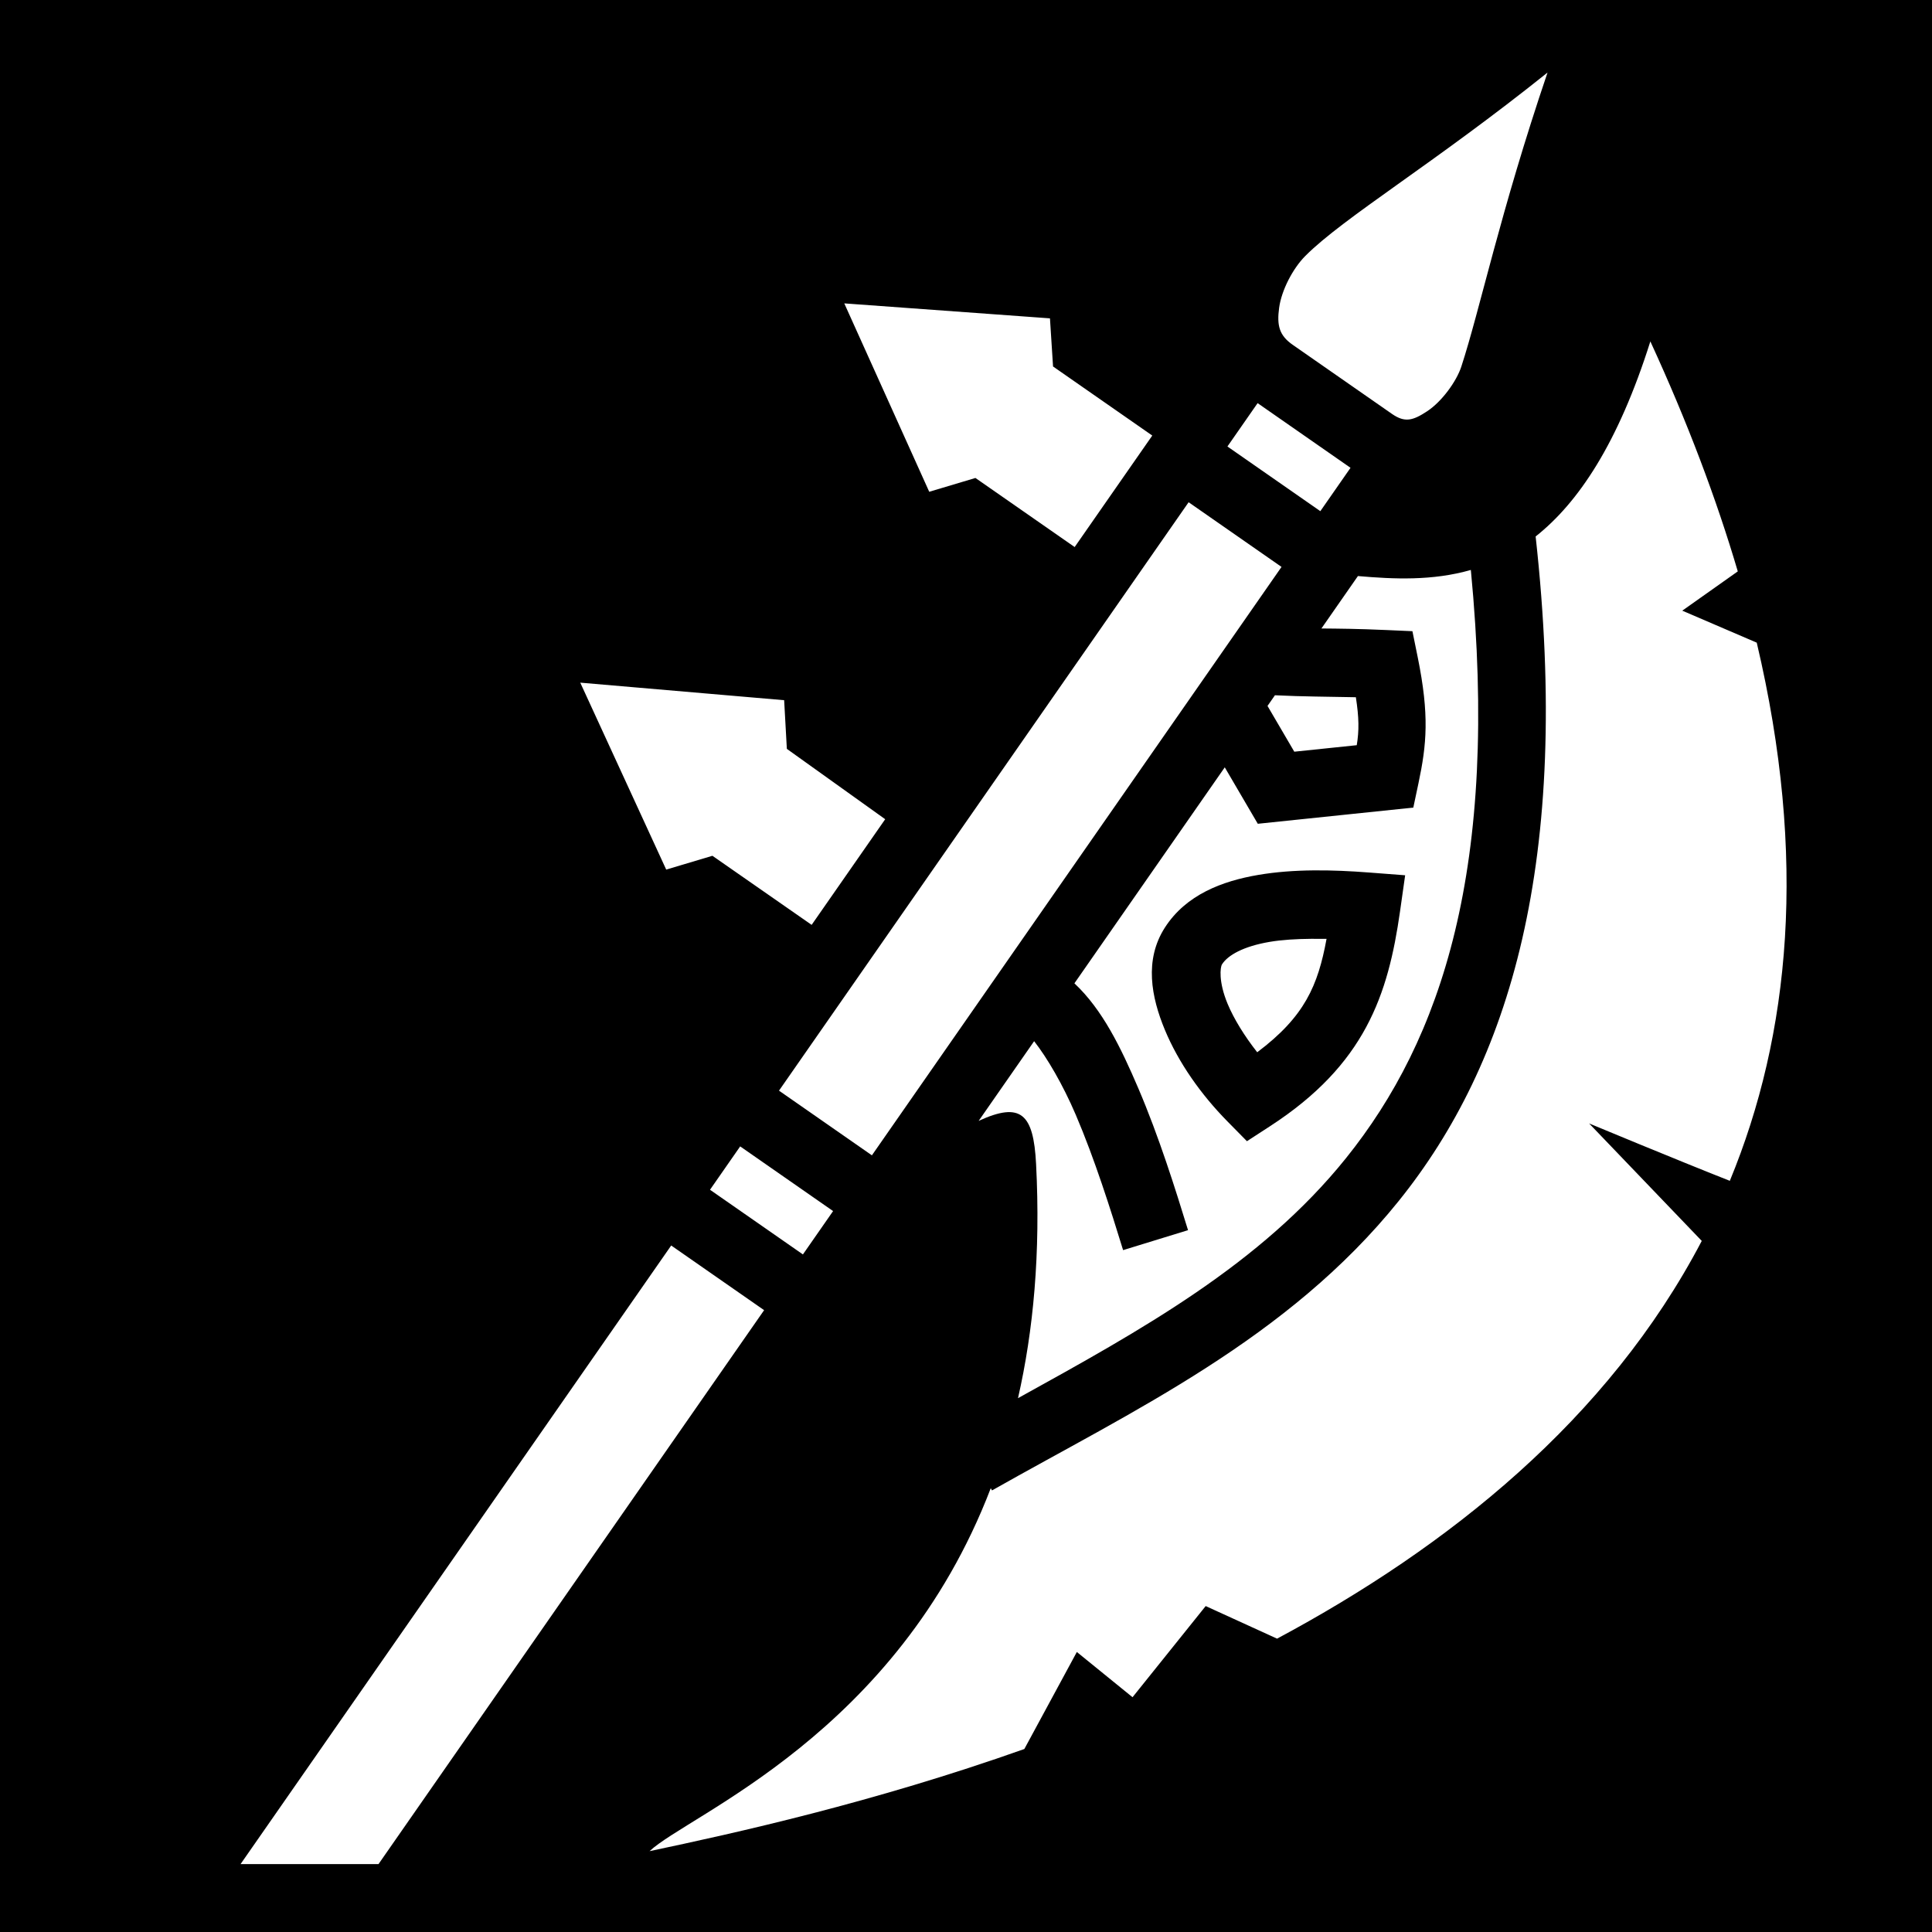
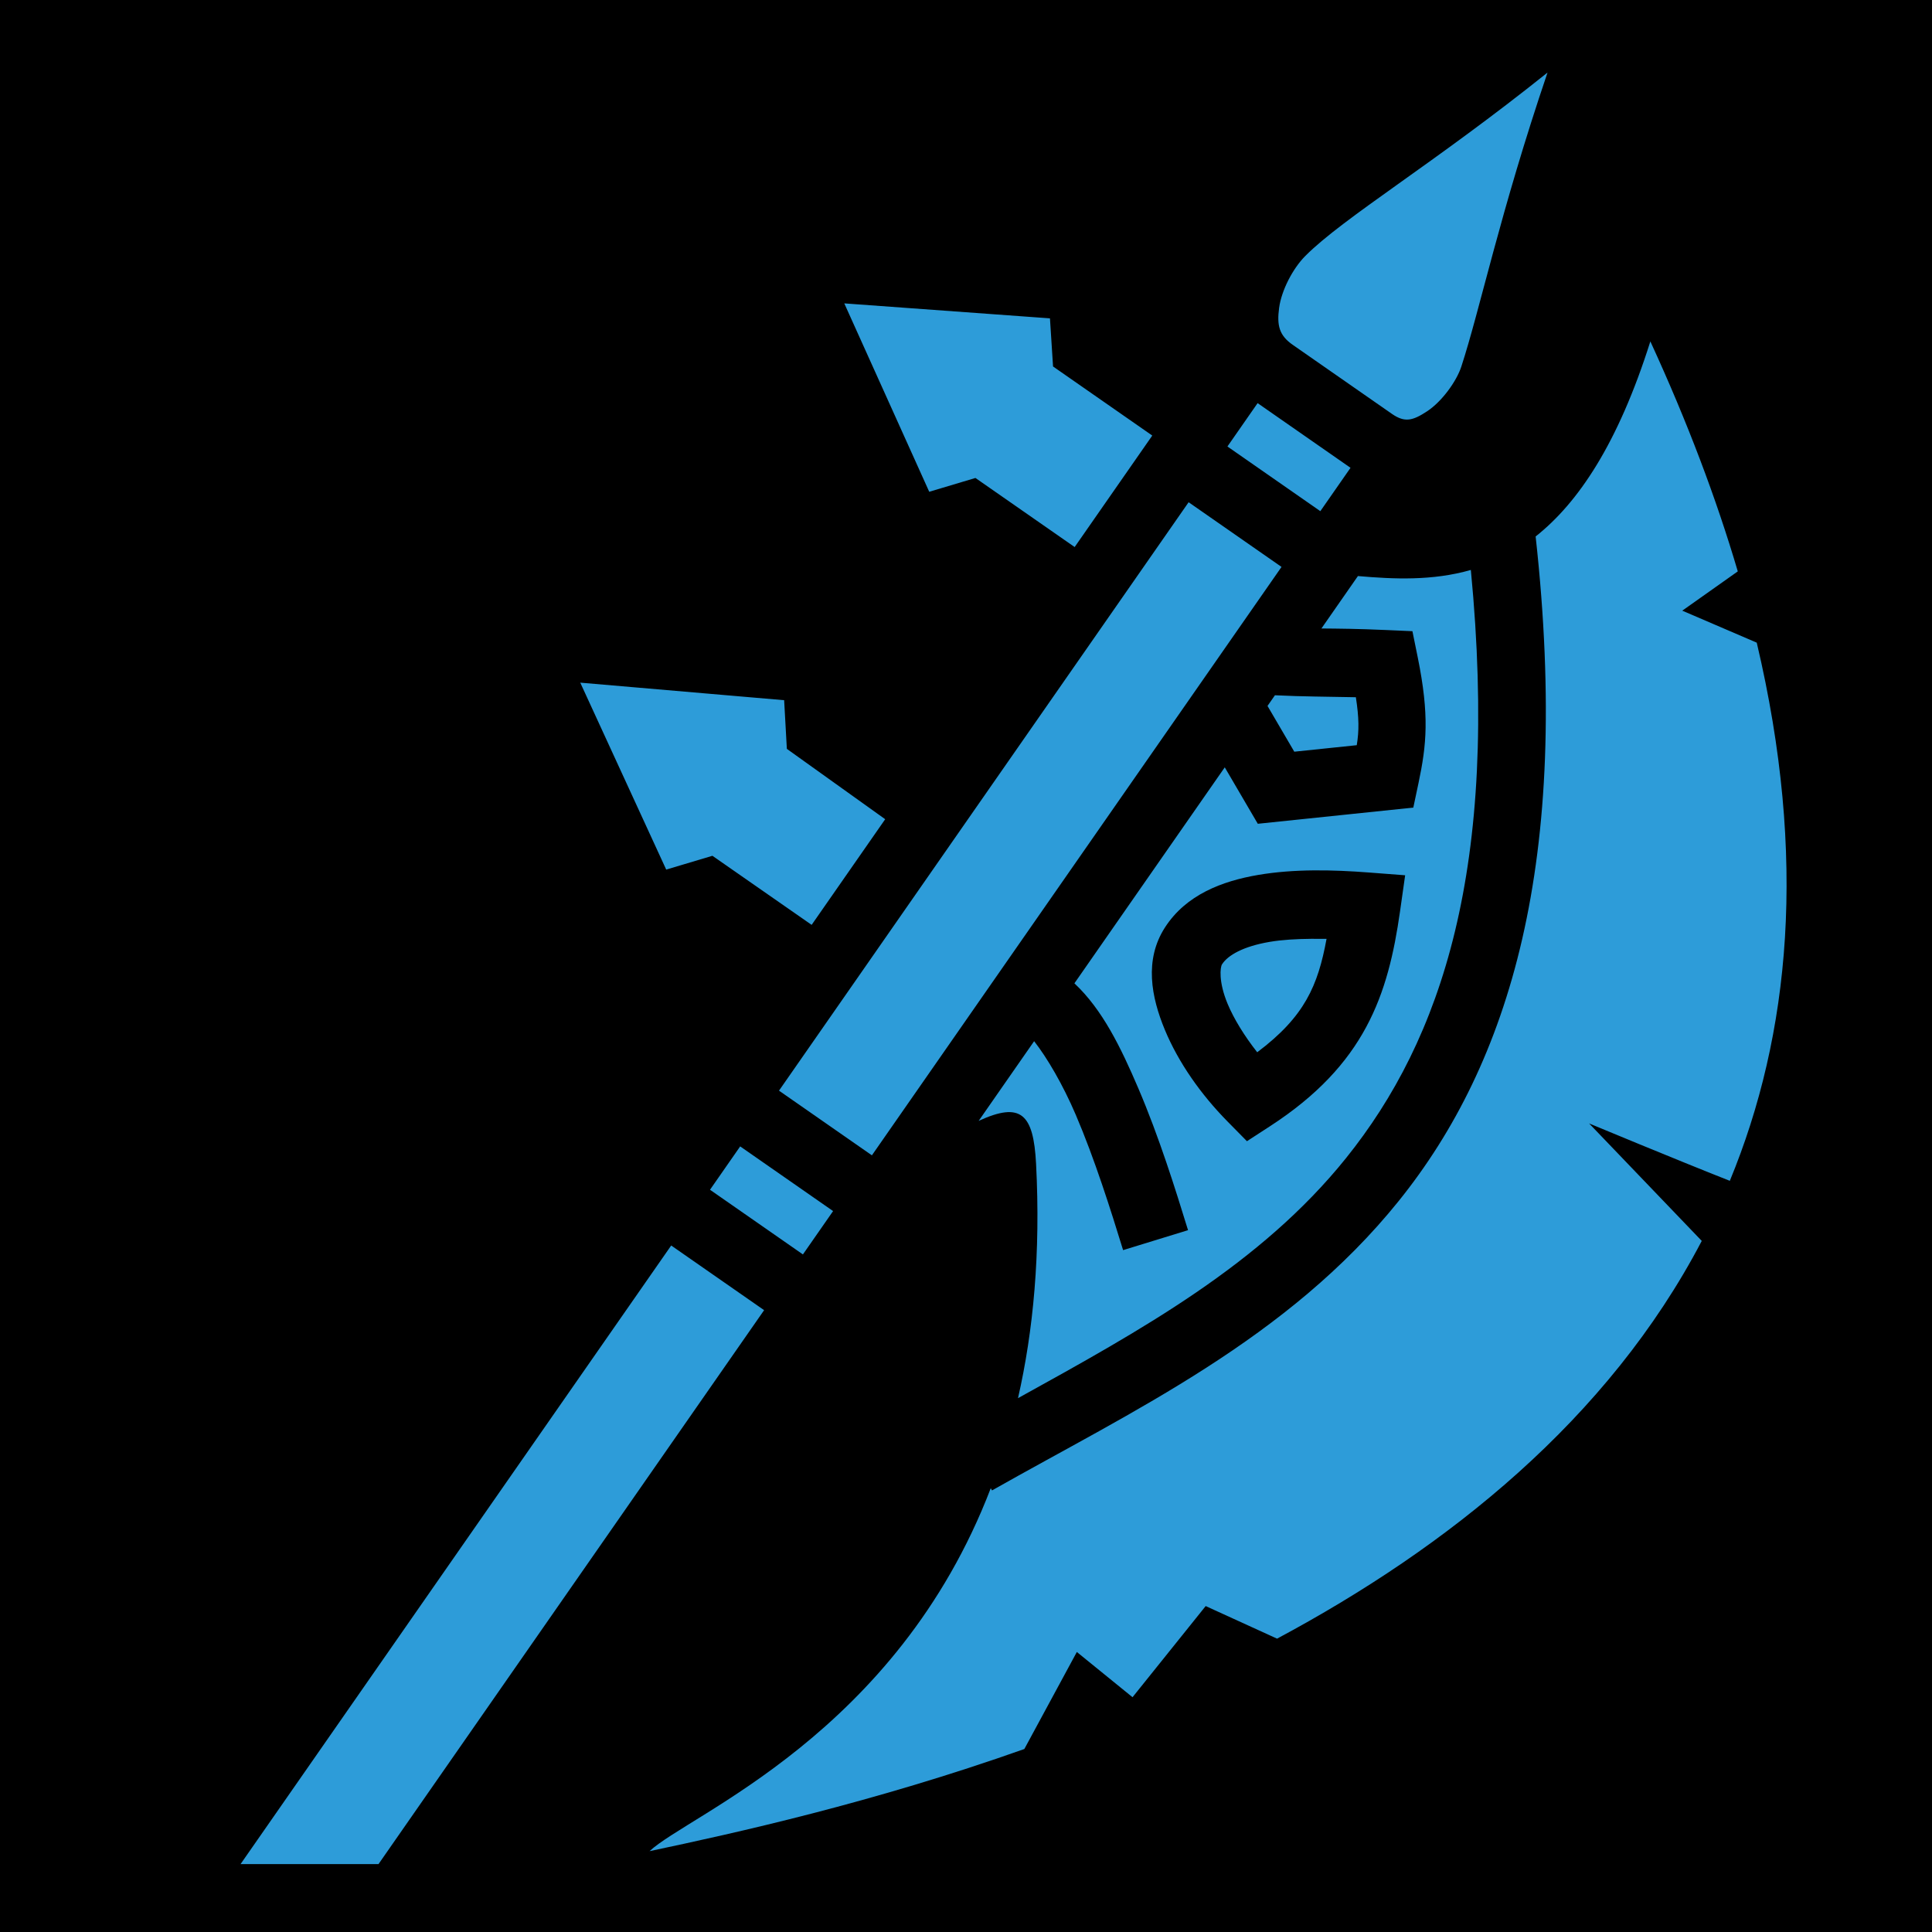
<svg xmlns="http://www.w3.org/2000/svg" viewBox="0 0 512 512">
  <path d="M0 0h512v512H0z" />
-   <path fill="#fff" d="M410.111 19.227c-30.273 24.244-54.01 38.397-64.185 48.595-3.275 3.282-6.306 9.048-6.942 13.737-.635 4.688 0 7.362 3.696 9.888l.03.022 26.237 18.263c3.331 2.28 5.415 1.79 9.274-.753 3.859-2.544 7.746-7.862 9.043-11.82 4.932-15.06 10.217-40.706 22.847-77.932zM223.744 80.4l22.512 49.926 12.244-3.66 26.297 18.307 20.568-29.545-26.297-18.309-.818-12.752zm213.617 10.075c-8.55 27.087-19.112 42.762-30.402 51.693 9.52 86.157-6.922 139.588-36.24 176.05-29.489 36.674-70.552 55.661-107.828 76.76l-.33-.585c-25.015 65.265-80.115 86.461-90.413 96.18 22.75-4.801 59.344-12.892 99.313-27.067l13.912-25.713 14.76 11.988 19.387-24.158 18.917 8.637c45.358-24.275 87.766-58.087 112.547-105.406l-29.853-31.133s23.152 9.639 37.289 15.21c15.986-38.703 20.594-85.644 7.137-142.62l-19.737-8.479 14.711-10.41c-5.668-19.218-13.309-39.511-23.17-60.947zM333.28 106.834l-7.998 11.49 24.621 17.14 7.998-11.49zm-18.283 26.264L206.443 289.033l24.621 17.14 108.553-155.935zm74.793 17.945c-10.18 2.917-20.429 2.443-29.926 1.617l-9.67 13.893c4.545.037 9.59.076 17.09.408l7.022.31 1.4 6.885c3.138 15.415 2.372 23.17.193 33.455l-1.357 6.409-41.213 4.29-8.754-14.956-39.845 57.238c7.454 6.985 12.313 17.027 16.898 27.732 5.522 12.893 9.917 26.966 13.213 37.684l-17.207 5.289c-3.27-10.632-7.545-24.194-12.553-35.887-3.45-8.053-7.596-15.104-11.025-19.486l-14.701 21.119c11.199-5.136 14.528-1.936 15.216 11.395 1.222 23.658-.71 44.203-4.789 62.09 32.689-18.075 64.305-35.478 86.908-63.589 25.345-31.52 40.708-77.016 33.1-155.896zM153.775 180.91l22.778 49.543 12.244-3.66 26.297 18.307 19.492-27.998-26.063-18.647-.716-12.896zm184.096 3.342l-1.967 2.826 7.098 12.129 16.553-1.723c.637-3.887.606-7.262-.237-12.709-7.835-.175-13.724-.142-21.447-.523zm10.203 46.408c4.954-.05 9.92.196 14.733.565l9.572.732-1.348 9.504c-3.157 22.254-9.29 40.648-34.42 56.969l-6.16 4-5.154-5.235c-7.064-7.174-12.988-15.598-16.594-24.267-3.605-8.67-5.503-18.525-.008-27.092 5.602-8.734 15.21-12.344 24.727-13.969 4.758-.812 9.699-1.157 14.652-1.207zm-.572 18.135c-3.989.038-7.771.254-11.053.814-6.995 1.194-11.06 3.542-12.601 5.946-.48.747-.973 4.573 1.476 10.46 1.675 4.028 4.489 8.562 7.852 12.846 12.538-9.42 16.091-17.623 18.373-30.05-1.364-.021-2.718-.029-4.047-.016zm-151.344 55.012l-7.998 11.49 24.621 17.14 7.998-11.49zm-18.283 26.263L63.755 494h36.556l102.187-146.791z" />
+   <path fill="#2d9cd9" d="M410.111 19.227c-30.273 24.244-54.01 38.397-64.185 48.595-3.275 3.282-6.306 9.048-6.942 13.737-.635 4.688 0 7.362 3.696 9.888l.03.022 26.237 18.263c3.331 2.28 5.415 1.79 9.274-.753 3.859-2.544 7.746-7.862 9.043-11.82 4.932-15.06 10.217-40.706 22.847-77.932zM223.744 80.4l22.512 49.926 12.244-3.66 26.297 18.307 20.568-29.545-26.297-18.309-.818-12.752zm213.617 10.075c-8.55 27.087-19.112 42.762-30.402 51.693 9.52 86.157-6.922 139.588-36.24 176.05-29.489 36.674-70.552 55.661-107.828 76.76l-.33-.585c-25.015 65.265-80.115 86.461-90.413 96.18 22.75-4.801 59.344-12.892 99.313-27.067l13.912-25.713 14.76 11.988 19.387-24.158 18.917 8.637c45.358-24.275 87.766-58.087 112.547-105.406l-29.853-31.133s23.152 9.639 37.289 15.21c15.986-38.703 20.594-85.644 7.137-142.62l-19.737-8.479 14.711-10.41c-5.668-19.218-13.309-39.511-23.17-60.947zM333.28 106.834l-7.998 11.49 24.621 17.14 7.998-11.49zm-18.283 26.264L206.443 289.033l24.621 17.14 108.553-155.935zm74.793 17.945c-10.18 2.917-20.429 2.443-29.926 1.617l-9.67 13.893c4.545.037 9.59.076 17.09.408l7.022.31 1.4 6.885c3.138 15.415 2.372 23.17.193 33.455l-1.357 6.409-41.213 4.29-8.754-14.956-39.845 57.238c7.454 6.985 12.313 17.027 16.898 27.732 5.522 12.893 9.917 26.966 13.213 37.684l-17.207 5.289c-3.27-10.632-7.545-24.194-12.553-35.887-3.45-8.053-7.596-15.104-11.025-19.486l-14.701 21.119c11.199-5.136 14.528-1.936 15.216 11.395 1.222 23.658-.71 44.203-4.789 62.09 32.689-18.075 64.305-35.478 86.908-63.589 25.345-31.52 40.708-77.016 33.1-155.896zM153.775 180.91l22.778 49.543 12.244-3.66 26.297 18.307 19.492-27.998-26.063-18.647-.716-12.896zm184.096 3.342l-1.967 2.826 7.098 12.129 16.553-1.723c.637-3.887.606-7.262-.237-12.709-7.835-.175-13.724-.142-21.447-.523zm10.203 46.408c4.954-.05 9.92.196 14.733.565l9.572.732-1.348 9.504c-3.157 22.254-9.29 40.648-34.42 56.969l-6.16 4-5.154-5.235c-7.064-7.174-12.988-15.598-16.594-24.267-3.605-8.67-5.503-18.525-.008-27.092 5.602-8.734 15.21-12.344 24.727-13.969 4.758-.812 9.699-1.157 14.652-1.207zm-.572 18.135c-3.989.038-7.771.254-11.053.814-6.995 1.194-11.06 3.542-12.601 5.946-.48.747-.973 4.573 1.476 10.46 1.675 4.028 4.489 8.562 7.852 12.846 12.538-9.42 16.091-17.623 18.373-30.05-1.364-.021-2.718-.029-4.047-.016zm-151.344 55.012l-7.998 11.49 24.621 17.14 7.998-11.49zm-18.283 26.263L63.755 494h36.556l102.187-146.791z" />
</svg>
